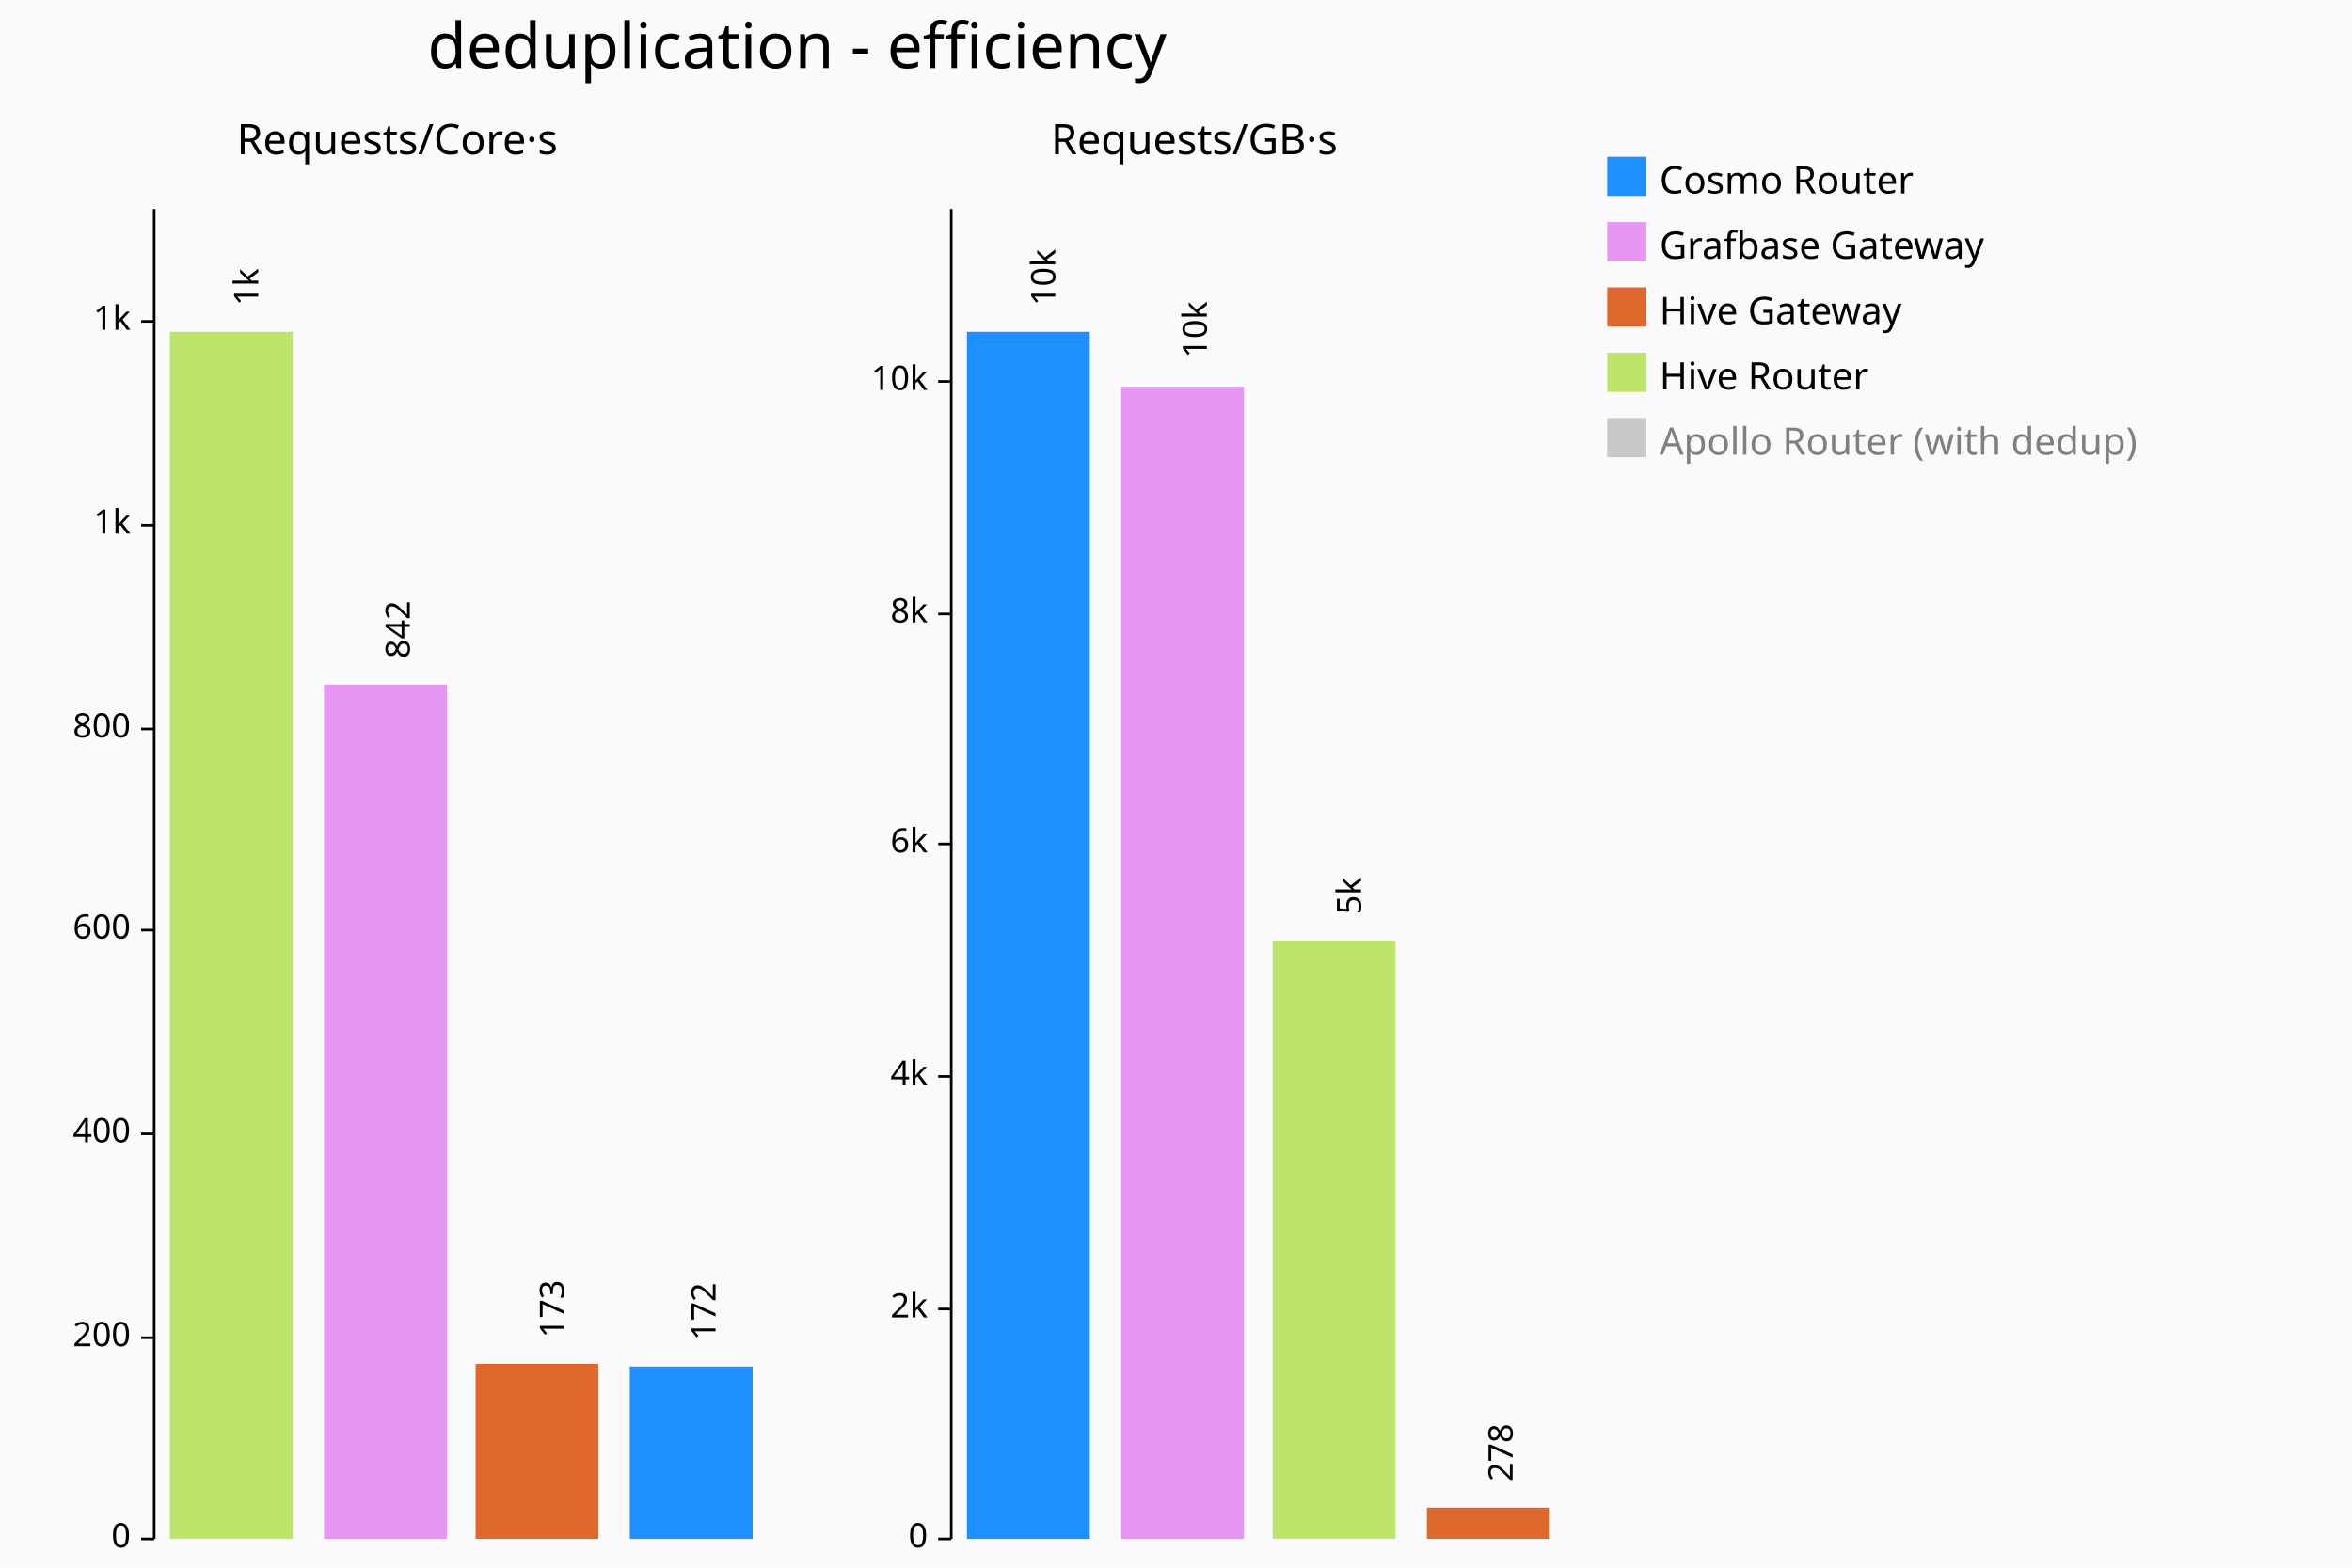
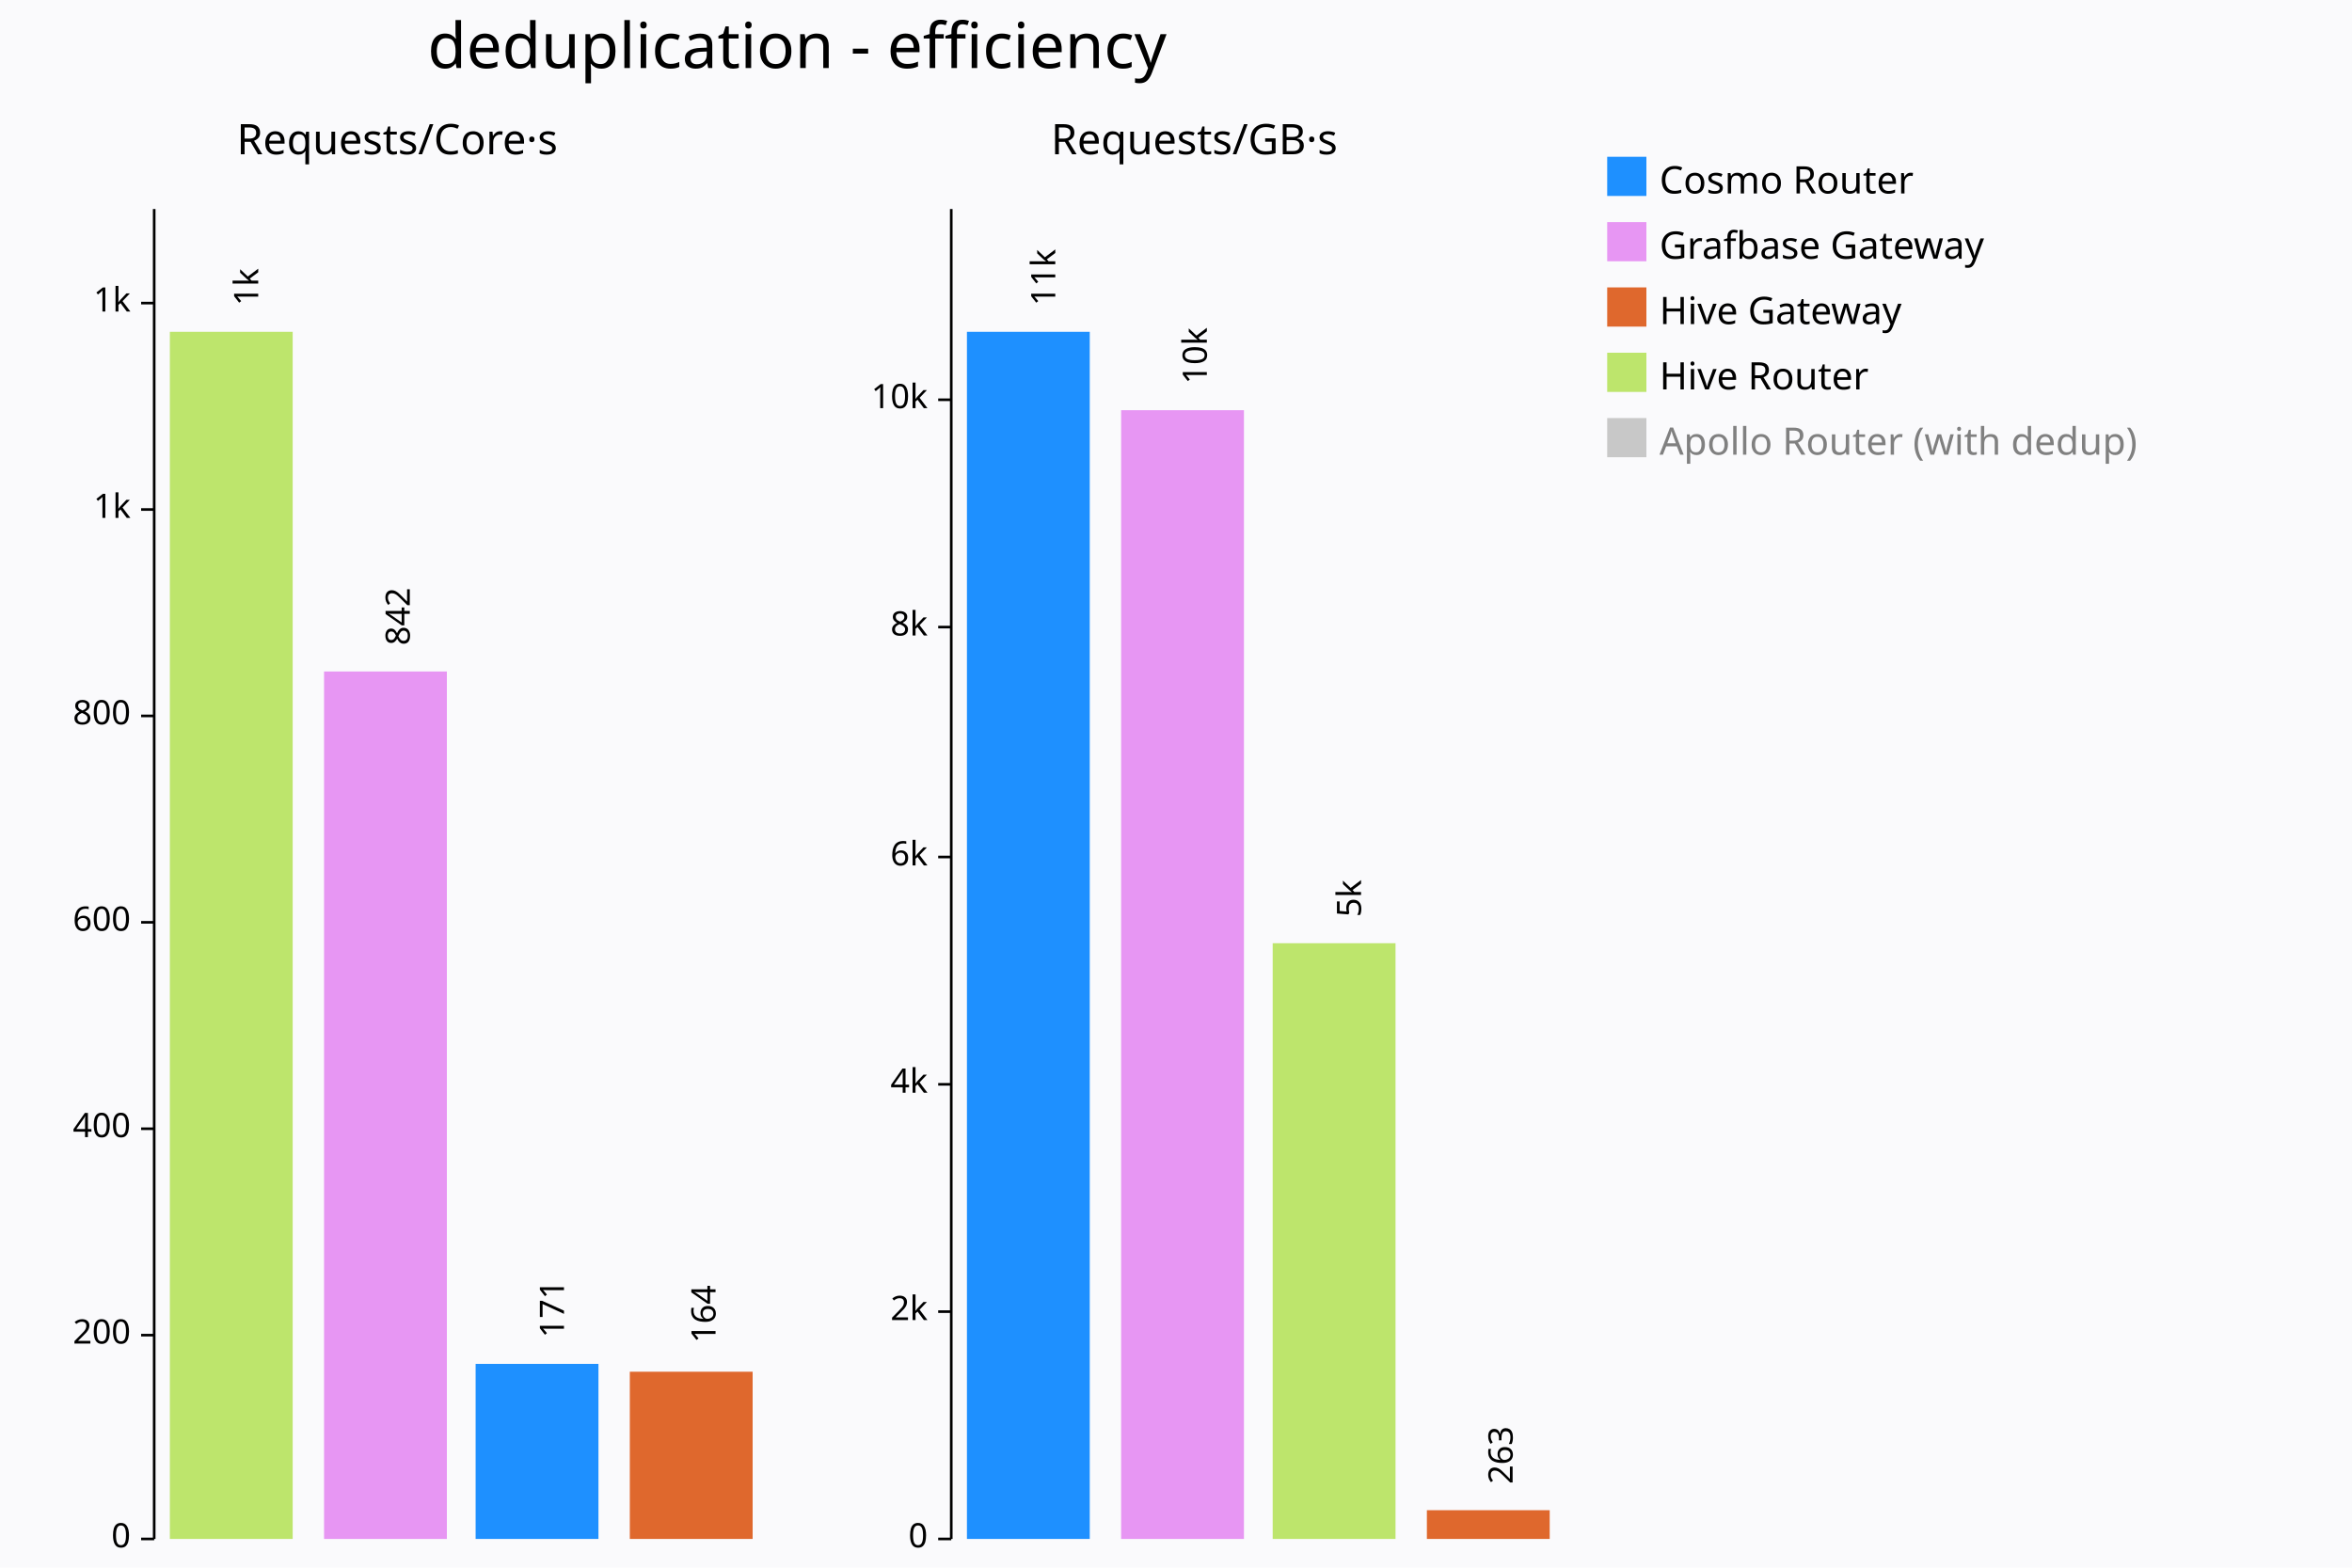
<svg xmlns="http://www.w3.org/2000/svg" width="900" height="600" viewBox="0 0 900 600">
  <rect x="0" y="0" width="900" height="600" opacity="1" fill="#FAFAFC" stroke="none" />
  <text x="305" y="20" dy="0.5ex" text-anchor="middle" font-family="sans-serif" font-size="24.194" opacity="1" fill="#000000">
deduplication - efficiency
</text>
  <text x="152" y="55" dy="0.5ex" text-anchor="middle" font-family="sans-serif" font-size="16.129" opacity="1" fill="#000000">
Requests/Core·s
</text>
  <polyline fill="none" opacity="1" stroke="#000000" stroke-width="1" points="59,80 59,589 " />
  <text x="50" y="589" dy="0.5ex" text-anchor="end" font-family="sans-serif" font-size="12.903" opacity="1" fill="#000000">
0
</text>
  <polyline fill="none" opacity="1" stroke="#000000" stroke-width="1" points="54,589 59,589 " />
-   <text x="50" y="512" dy="0.5ex" text-anchor="end" font-family="sans-serif" font-size="12.903" opacity="1" fill="#000000">
+   <text x="50" y="511" dy="0.5ex" text-anchor="end" font-family="sans-serif" font-size="12.903" opacity="1" fill="#000000">
200
</text>
-   <polyline fill="none" opacity="1" stroke="#000000" stroke-width="1" points="54,512 59,512 " />
-   <text x="50" y="434" dy="0.5ex" text-anchor="end" font-family="sans-serif" font-size="12.903" opacity="1" fill="#000000">
+   <polyline fill="none" opacity="1" stroke="#000000" stroke-width="1" points="54,511 59,511 " />
+   <text x="50" y="432" dy="0.5ex" text-anchor="end" font-family="sans-serif" font-size="12.903" opacity="1" fill="#000000">
400
</text>
-   <polyline fill="none" opacity="1" stroke="#000000" stroke-width="1" points="54,434 59,434 " />
-   <text x="50" y="356" dy="0.5ex" text-anchor="end" font-family="sans-serif" font-size="12.903" opacity="1" fill="#000000">
+   <polyline fill="none" opacity="1" stroke="#000000" stroke-width="1" points="54,432 59,432 " />
+   <text x="50" y="353" dy="0.5ex" text-anchor="end" font-family="sans-serif" font-size="12.903" opacity="1" fill="#000000">
600
</text>
-   <polyline fill="none" opacity="1" stroke="#000000" stroke-width="1" points="54,356 59,356 " />
-   <text x="50" y="279" dy="0.5ex" text-anchor="end" font-family="sans-serif" font-size="12.903" opacity="1" fill="#000000">
+   <polyline fill="none" opacity="1" stroke="#000000" stroke-width="1" points="54,353 59,353 " />
+   <text x="50" y="274" dy="0.5ex" text-anchor="end" font-family="sans-serif" font-size="12.903" opacity="1" fill="#000000">
800
</text>
-   <polyline fill="none" opacity="1" stroke="#000000" stroke-width="1" points="54,279 59,279 " />
-   <text x="50" y="201" dy="0.5ex" text-anchor="end" font-family="sans-serif" font-size="12.903" opacity="1" fill="#000000">
+   <polyline fill="none" opacity="1" stroke="#000000" stroke-width="1" points="54,274 59,274 " />
+   <text x="50" y="195" dy="0.5ex" text-anchor="end" font-family="sans-serif" font-size="12.903" opacity="1" fill="#000000">
1k
</text>
-   <polyline fill="none" opacity="1" stroke="#000000" stroke-width="1" points="54,201 59,201 " />
-   <text x="50" y="123" dy="0.5ex" text-anchor="end" font-family="sans-serif" font-size="12.903" opacity="1" fill="#000000">
+   <polyline fill="none" opacity="1" stroke="#000000" stroke-width="1" points="54,195 59,195 " />
+   <text x="50" y="116" dy="0.5ex" text-anchor="end" font-family="sans-serif" font-size="12.903" opacity="1" fill="#000000">
1k
</text>
-   <polyline fill="none" opacity="1" stroke="#000000" stroke-width="1" points="54,123 59,123 " />
+   <polyline fill="none" opacity="1" stroke="#000000" stroke-width="1" points="54,116 59,116 " />
  <rect x="65" y="127" width="47" height="462" opacity="1" fill="#BDE56C" stroke="none" />
  <text x="89" y="117" dy="0.76em" text-anchor="start" font-family="sans-serif" font-size="12.903" opacity="1" fill="#000000" transform="rotate(270, 89, 117)">
1k
</text>
-   <rect x="124" y="262" width="47" height="327" opacity="1" fill="#E796F3" stroke="none" />
-   <text x="147" y="252" dy="0.76em" text-anchor="start" font-family="sans-serif" font-size="12.903" opacity="1" fill="#000000" transform="rotate(270, 147, 252)">
+   <rect x="124" y="257" width="47" height="332" opacity="1" fill="#E796F3" stroke="none" />
+   <text x="147" y="247" dy="0.76em" text-anchor="start" font-family="sans-serif" font-size="12.903" opacity="1" fill="#000000" transform="rotate(270, 147, 247)">
842
</text>
-   <rect x="182" y="522" width="47" height="67" opacity="1" fill="#DF682D" stroke="none" />
+   <rect x="182" y="522" width="47" height="67" opacity="1" fill="#1E90FF" stroke="none" />
  <text x="206" y="512" dy="0.76em" text-anchor="start" font-family="sans-serif" font-size="12.903" opacity="1" fill="#000000" transform="rotate(270, 206, 512)">
- 173
+ 171
</text>
-   <rect x="241" y="523" width="47" height="66" opacity="1" fill="#1E90FF" stroke="none" />
-   <text x="264" y="513" dy="0.76em" text-anchor="start" font-family="sans-serif" font-size="12.903" opacity="1" fill="#000000" transform="rotate(270, 264, 513)">
- 172
+   <rect x="241" y="525" width="47" height="64" opacity="1" fill="#DF682D" stroke="none" />
+   <text x="264" y="514" dy="0.76em" text-anchor="start" font-family="sans-serif" font-size="12.903" opacity="1" fill="#000000" transform="rotate(270, 264, 514)">
+ 164
</text>
  <text x="457" y="55" dy="0.5ex" text-anchor="middle" font-family="sans-serif" font-size="16.129" opacity="1" fill="#000000">
Requests/GB·s
</text>
  <polyline fill="none" opacity="1" stroke="#000000" stroke-width="1" points="364,80 364,589 " />
  <text x="355" y="589" dy="0.5ex" text-anchor="end" font-family="sans-serif" font-size="12.903" opacity="1" fill="#000000">
0
</text>
  <polyline fill="none" opacity="1" stroke="#000000" stroke-width="1" points="359,589 364,589 " />
-   <text x="355" y="501" dy="0.5ex" text-anchor="end" font-family="sans-serif" font-size="12.903" opacity="1" fill="#000000">
+   <text x="355" y="502" dy="0.5ex" text-anchor="end" font-family="sans-serif" font-size="12.903" opacity="1" fill="#000000">
2k
</text>
-   <polyline fill="none" opacity="1" stroke="#000000" stroke-width="1" points="359,501 364,501 " />
-   <text x="355" y="412" dy="0.5ex" text-anchor="end" font-family="sans-serif" font-size="12.903" opacity="1" fill="#000000">
+   <polyline fill="none" opacity="1" stroke="#000000" stroke-width="1" points="359,502 364,502 " />
+   <text x="355" y="415" dy="0.5ex" text-anchor="end" font-family="sans-serif" font-size="12.903" opacity="1" fill="#000000">
4k
</text>
-   <polyline fill="none" opacity="1" stroke="#000000" stroke-width="1" points="359,412 364,412 " />
-   <text x="355" y="323" dy="0.5ex" text-anchor="end" font-family="sans-serif" font-size="12.903" opacity="1" fill="#000000">
+   <polyline fill="none" opacity="1" stroke="#000000" stroke-width="1" points="359,415 364,415 " />
+   <text x="355" y="328" dy="0.5ex" text-anchor="end" font-family="sans-serif" font-size="12.903" opacity="1" fill="#000000">
6k
</text>
-   <polyline fill="none" opacity="1" stroke="#000000" stroke-width="1" points="359,323 364,323 " />
-   <text x="355" y="235" dy="0.5ex" text-anchor="end" font-family="sans-serif" font-size="12.903" opacity="1" fill="#000000">
+   <polyline fill="none" opacity="1" stroke="#000000" stroke-width="1" points="359,328 364,328 " />
+   <text x="355" y="240" dy="0.5ex" text-anchor="end" font-family="sans-serif" font-size="12.903" opacity="1" fill="#000000">
8k
</text>
-   <polyline fill="none" opacity="1" stroke="#000000" stroke-width="1" points="359,235 364,235 " />
-   <text x="355" y="146" dy="0.5ex" text-anchor="end" font-family="sans-serif" font-size="12.903" opacity="1" fill="#000000">
+   <polyline fill="none" opacity="1" stroke="#000000" stroke-width="1" points="359,240 364,240 " />
+   <text x="355" y="153" dy="0.5ex" text-anchor="end" font-family="sans-serif" font-size="12.903" opacity="1" fill="#000000">
10k
</text>
-   <polyline fill="none" opacity="1" stroke="#000000" stroke-width="1" points="359,146 364,146 " />
+   <polyline fill="none" opacity="1" stroke="#000000" stroke-width="1" points="359,153 364,153 " />
  <rect x="370" y="127" width="47" height="462" opacity="1" fill="#1E90FF" stroke="none" />
  <text x="394" y="117" dy="0.76em" text-anchor="start" font-family="sans-serif" font-size="12.903" opacity="1" fill="#000000" transform="rotate(270, 394, 117)">
+ 11k
+ </text>
+   <rect x="429" y="157" width="47" height="432" opacity="1" fill="#E796F3" stroke="none" />
+   <text x="452" y="147" dy="0.76em" text-anchor="start" font-family="sans-serif" font-size="12.903" opacity="1" fill="#000000" transform="rotate(270, 452, 147)">
10k
</text>
-   <rect x="429" y="148" width="47" height="441" opacity="1" fill="#E796F3" stroke="none" />
-   <text x="452" y="137" dy="0.76em" text-anchor="start" font-family="sans-serif" font-size="12.903" opacity="1" fill="#000000" transform="rotate(270, 452, 137)">
- 10k
- </text>
-   <rect x="487" y="360" width="47" height="229" opacity="1" fill="#BDE56C" stroke="none" />
-   <text x="511" y="350" dy="0.76em" text-anchor="start" font-family="sans-serif" font-size="12.903" opacity="1" fill="#000000" transform="rotate(270, 511, 350)">
+   <rect x="487" y="361" width="47" height="228" opacity="1" fill="#BDE56C" stroke="none" />
+   <text x="511" y="351" dy="0.76em" text-anchor="start" font-family="sans-serif" font-size="12.903" opacity="1" fill="#000000" transform="rotate(270, 511, 351)">
5k
</text>
-   <rect x="546" y="577" width="47" height="12" opacity="1" fill="#DF682D" stroke="none" />
-   <text x="569" y="567" dy="0.76em" text-anchor="start" font-family="sans-serif" font-size="12.903" opacity="1" fill="#000000" transform="rotate(270, 569, 567)">
- 278
+   <rect x="546" y="578" width="47" height="11" opacity="1" fill="#DF682D" stroke="none" />
+   <text x="569" y="568" dy="0.76em" text-anchor="start" font-family="sans-serif" font-size="12.903" opacity="1" fill="#000000" transform="rotate(270, 569, 568)">
+ 263
</text>
  <rect x="615" y="60" width="15" height="15" opacity="1" fill="#1E90FF" stroke="none" />
  <text x="635" y="63" dy="0.76em" text-anchor="start" font-family="sans-serif" font-size="14.516" opacity="1" fill="#000000">
Cosmo Router
</text>
  <rect x="615" y="85" width="15" height="15" opacity="1" fill="#E796F3" stroke="none" />
  <text x="635" y="88" dy="0.76em" text-anchor="start" font-family="sans-serif" font-size="14.516" opacity="1" fill="#000000">
Grafbase Gateway
</text>
  <rect x="615" y="110" width="15" height="15" opacity="1" fill="#DF682D" stroke="none" />
  <text x="635" y="113" dy="0.76em" text-anchor="start" font-family="sans-serif" font-size="14.516" opacity="1" fill="#000000">
Hive Gateway
</text>
  <rect x="615" y="135" width="15" height="15" opacity="1" fill="#BDE56C" stroke="none" />
  <text x="635" y="138" dy="0.76em" text-anchor="start" font-family="sans-serif" font-size="14.516" opacity="1" fill="#000000">
Hive Router
</text>
  <rect x="615" y="160" width="15" height="15" opacity="1" fill="#C8C8C8" stroke="none" />
  <text x="635" y="163" dy="0.76em" text-anchor="start" font-family="sans-serif" font-size="14.516" opacity="1" fill="#808080">
Apollo Router (with dedup)
</text>
</svg>
